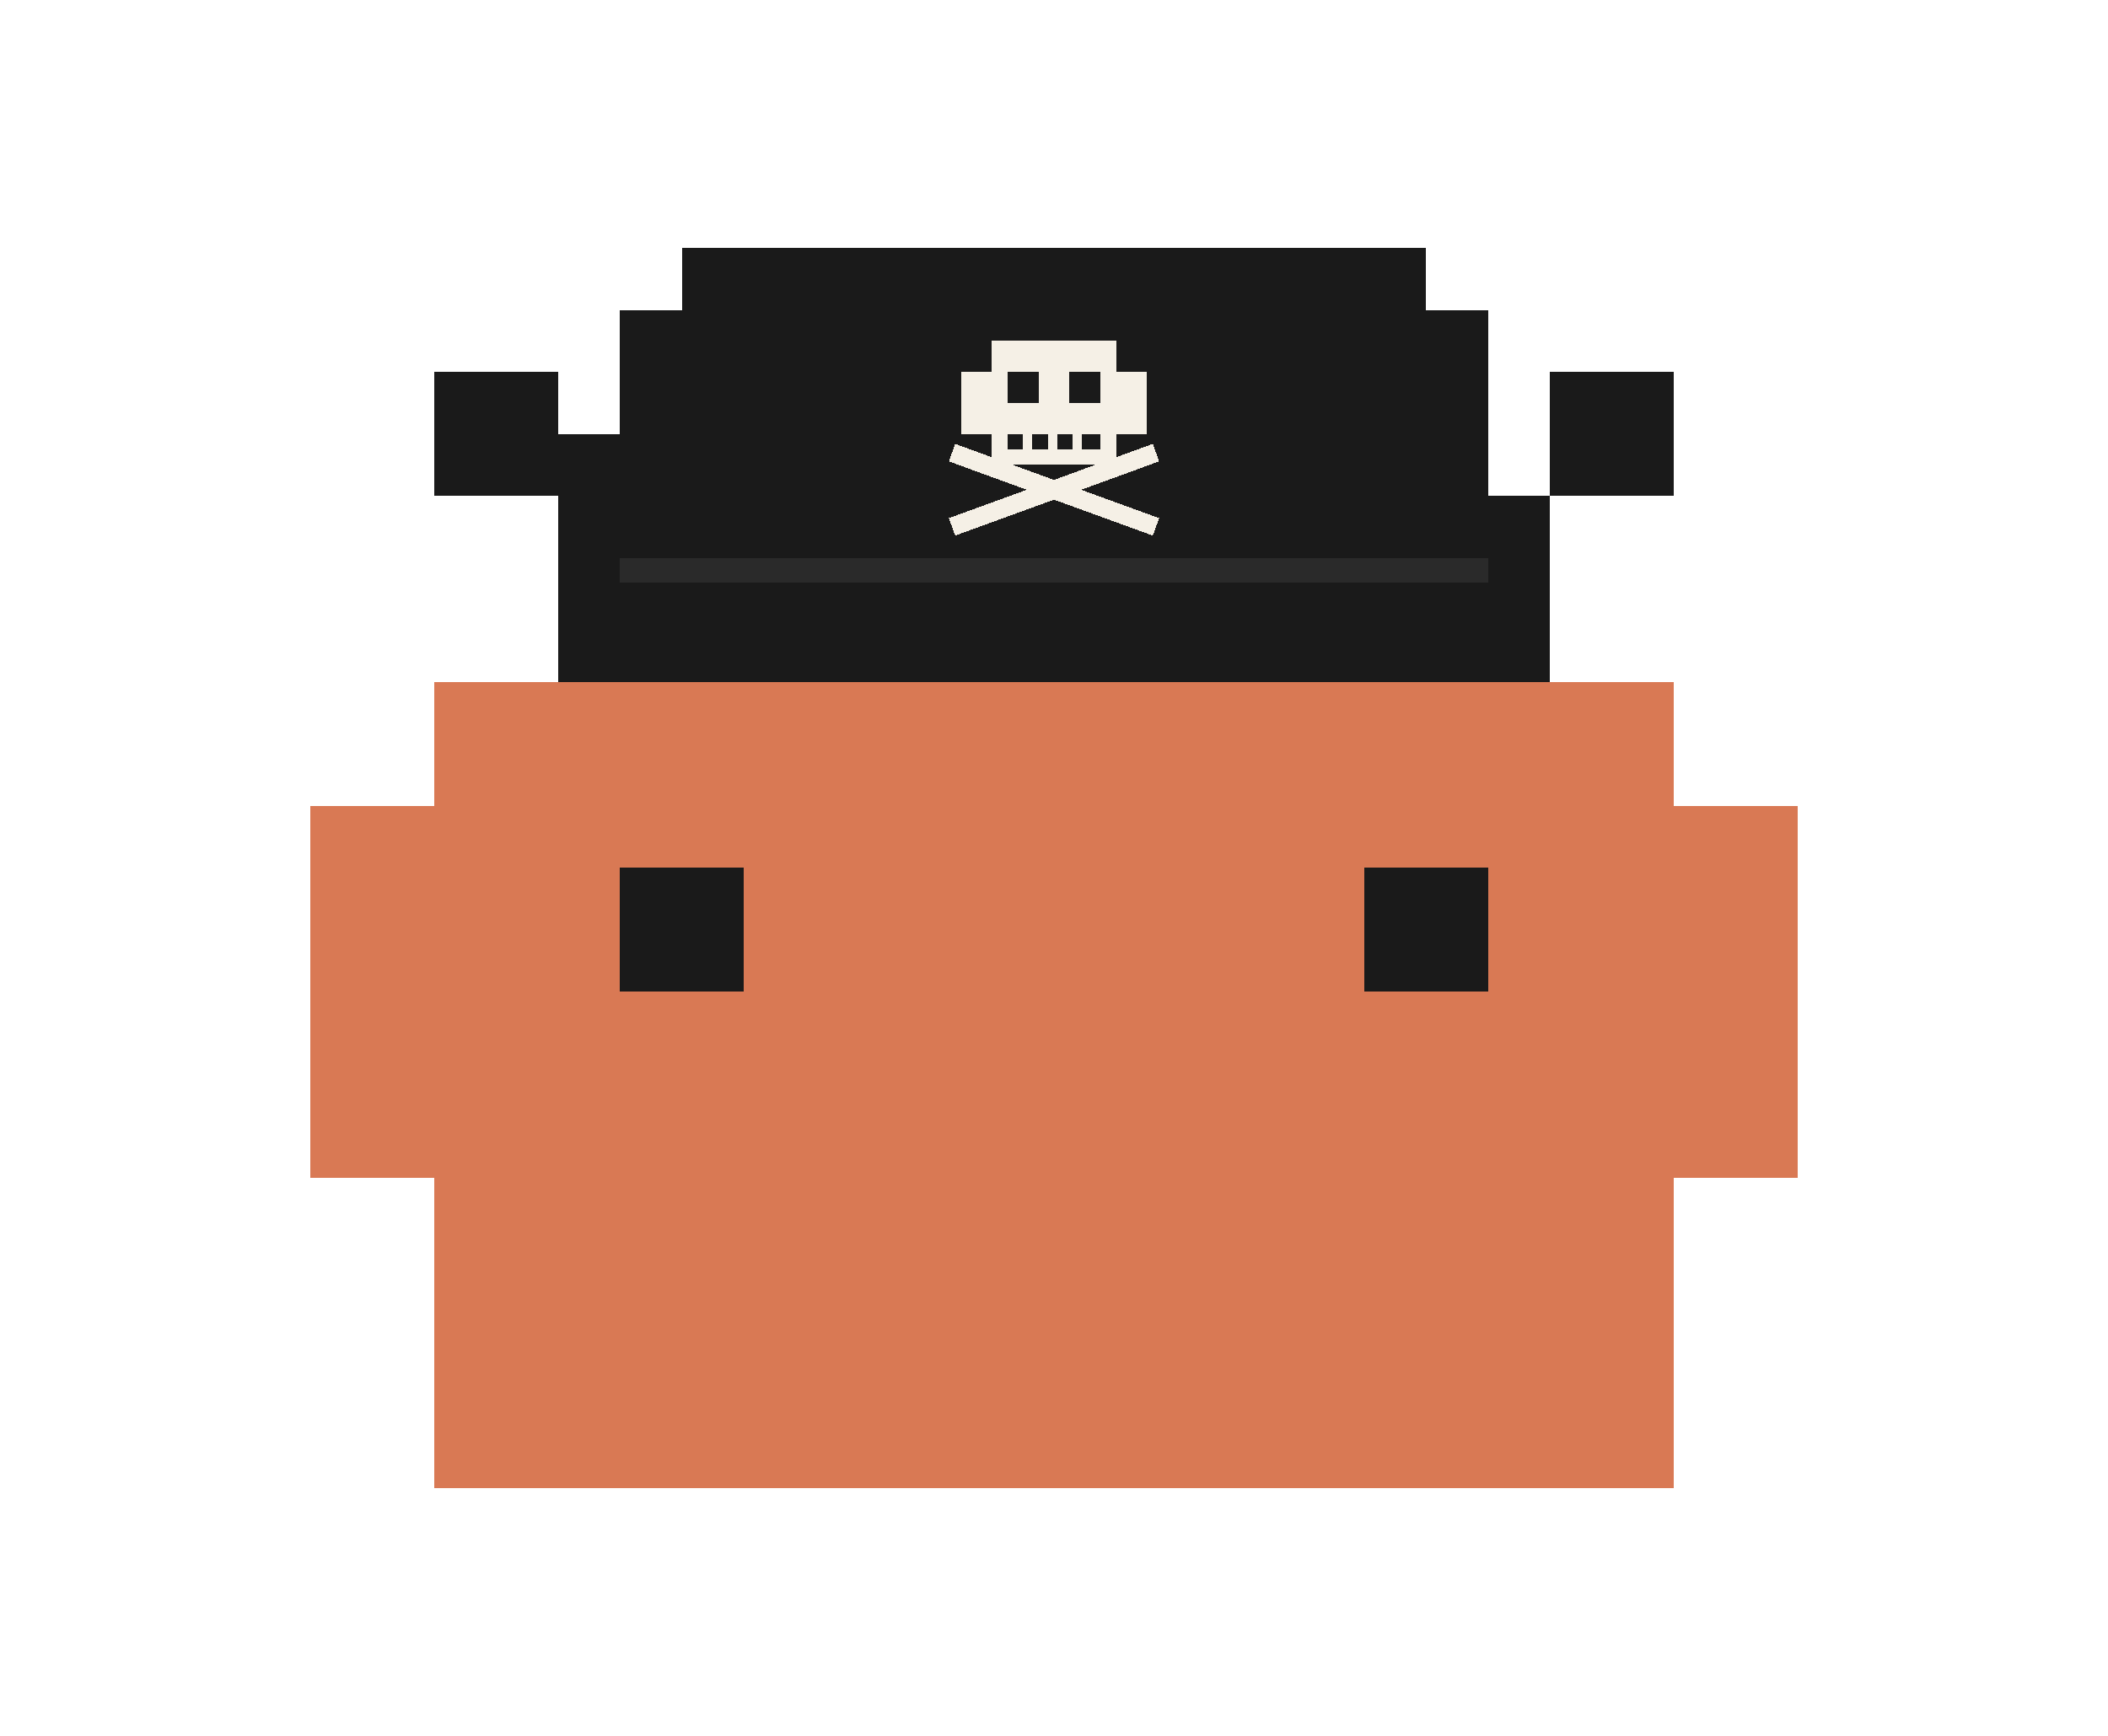
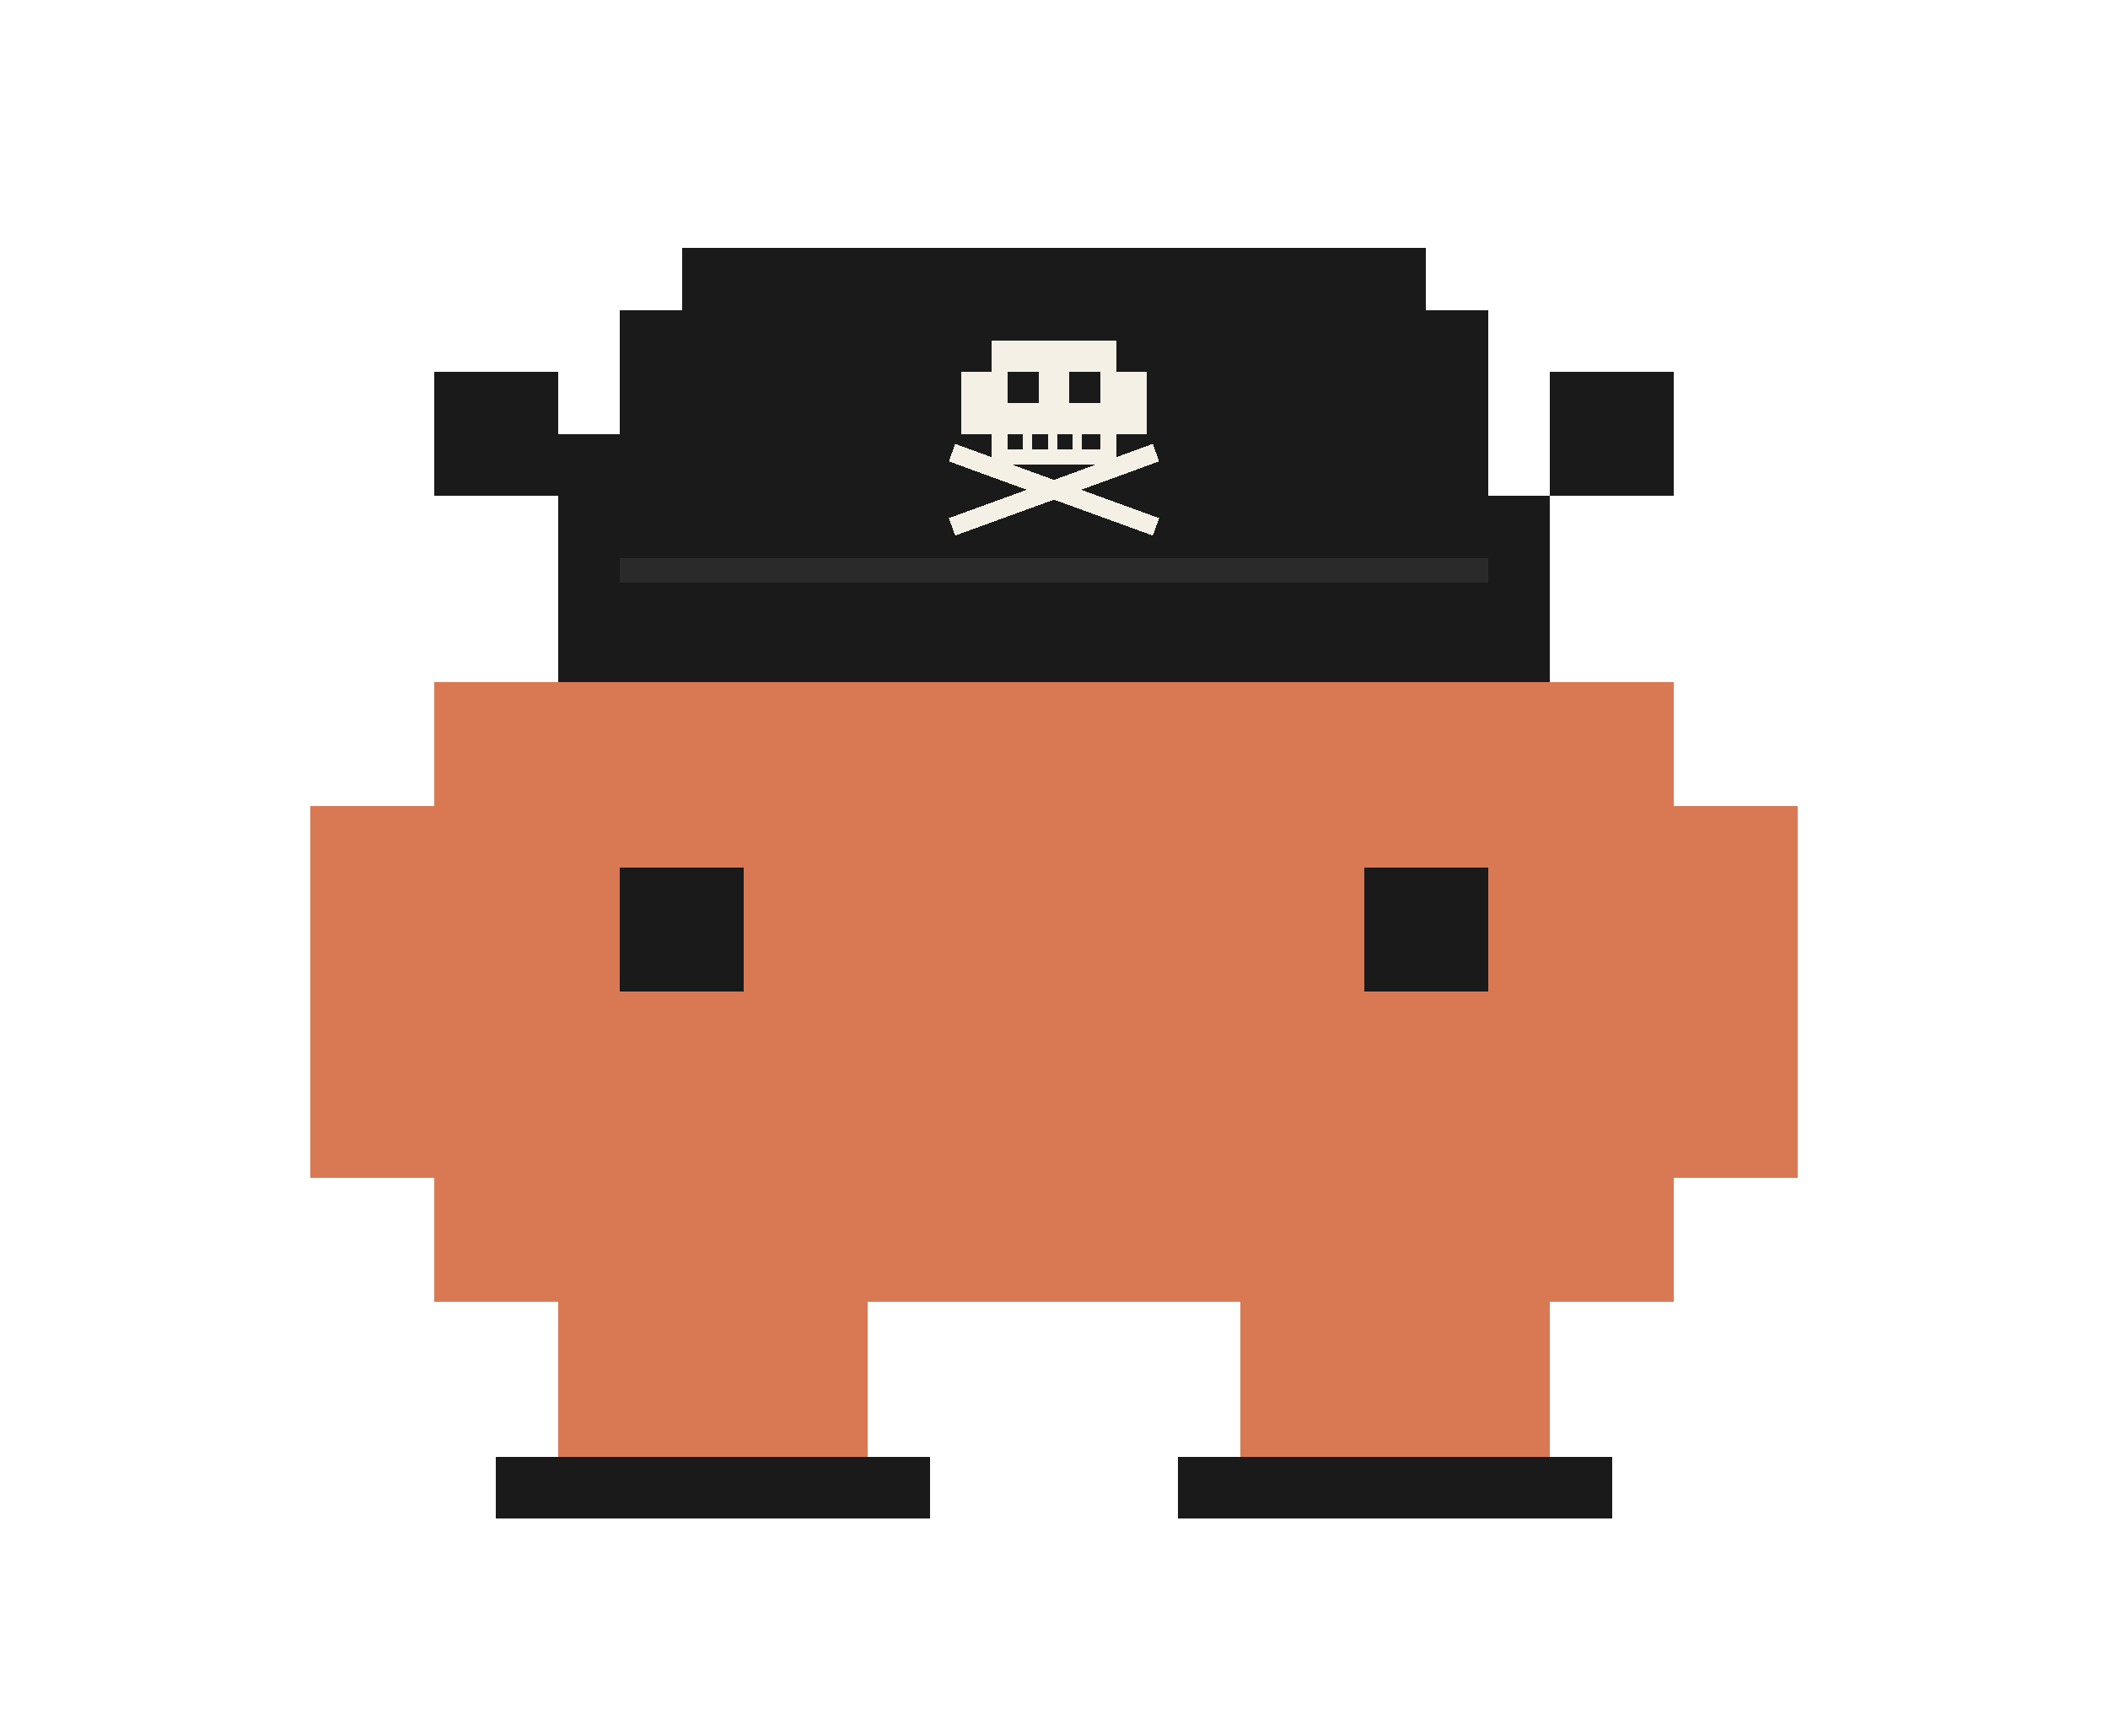
<svg xmlns="http://www.w3.org/2000/svg" width="100%" viewBox="0 0 680 560" role="img" shape-rendering="crispEdges">
  <g style="fill:rgb(0, 0, 0);stroke:none;color:rgb(255, 255, 255);stroke-width:1px;stroke-linecap:butt;stroke-linejoin:miter;opacity:1;font-family:&quot;Anthropic Sans&quot;, -apple-system, &quot;system-ui&quot;, &quot;Segoe UI&quot;, sans-serif;font-size:16px;font-weight:400;text-anchor:start;dominant-baseline:auto">
    <rect x="140" y="120" width="40" height="40" fill="#1a1a1a" style="fill:rgb(26, 26, 26);stroke:none;color:rgb(255, 255, 255);stroke-width:1px;stroke-linecap:butt;stroke-linejoin:miter;opacity:1;font-family:&quot;Anthropic Sans&quot;, -apple-system, &quot;system-ui&quot;, &quot;Segoe UI&quot;, sans-serif;font-size:16px;font-weight:400;text-anchor:start;dominant-baseline:auto" />
    <rect x="180" y="140" width="40" height="20" fill="#1a1a1a" style="fill:rgb(26, 26, 26);stroke:none;color:rgb(255, 255, 255);stroke-width:1px;stroke-linecap:butt;stroke-linejoin:miter;opacity:1;font-family:&quot;Anthropic Sans&quot;, -apple-system, &quot;system-ui&quot;, &quot;Segoe UI&quot;, sans-serif;font-size:16px;font-weight:400;text-anchor:start;dominant-baseline:auto" />
    <rect x="180" y="160" width="320" height="60" fill="#1a1a1a" style="fill:rgb(26, 26, 26);stroke:none;color:rgb(255, 255, 255);stroke-width:1px;stroke-linecap:butt;stroke-linejoin:miter;opacity:1;font-family:&quot;Anthropic Sans&quot;, -apple-system, &quot;system-ui&quot;, &quot;Segoe UI&quot;, sans-serif;font-size:16px;font-weight:400;text-anchor:start;dominant-baseline:auto" />
    <rect x="200" y="100" width="280" height="60" fill="#1a1a1a" style="fill:rgb(26, 26, 26);stroke:none;color:rgb(255, 255, 255);stroke-width:1px;stroke-linecap:butt;stroke-linejoin:miter;opacity:1;font-family:&quot;Anthropic Sans&quot;, -apple-system, &quot;system-ui&quot;, &quot;Segoe UI&quot;, sans-serif;font-size:16px;font-weight:400;text-anchor:start;dominant-baseline:auto" />
    <rect x="220" y="80" width="240" height="20" fill="#1a1a1a" style="fill:rgb(26, 26, 26);stroke:none;color:rgb(255, 255, 255);stroke-width:1px;stroke-linecap:butt;stroke-linejoin:miter;opacity:1;font-family:&quot;Anthropic Sans&quot;, -apple-system, &quot;system-ui&quot;, &quot;Segoe UI&quot;, sans-serif;font-size:16px;font-weight:400;text-anchor:start;dominant-baseline:auto" />
    <rect x="500" y="140" width="40" height="20" fill="#1a1a1a" style="fill:rgb(26, 26, 26);stroke:none;color:rgb(255, 255, 255);stroke-width:1px;stroke-linecap:butt;stroke-linejoin:miter;opacity:1;font-family:&quot;Anthropic Sans&quot;, -apple-system, &quot;system-ui&quot;, &quot;Segoe UI&quot;, sans-serif;font-size:16px;font-weight:400;text-anchor:start;dominant-baseline:auto" />
    <rect x="500" y="120" width="40" height="40" fill="#1a1a1a" style="fill:rgb(26, 26, 26);stroke:none;color:rgb(255, 255, 255);stroke-width:1px;stroke-linecap:butt;stroke-linejoin:miter;opacity:1;font-family:&quot;Anthropic Sans&quot;, -apple-system, &quot;system-ui&quot;, &quot;Segoe UI&quot;, sans-serif;font-size:16px;font-weight:400;text-anchor:start;dominant-baseline:auto" />
    <rect x="200" y="180" width="280" height="8" fill="#2a2a2a" style="fill:rgb(42, 42, 42);stroke:none;color:rgb(255, 255, 255);stroke-width:1px;stroke-linecap:butt;stroke-linejoin:miter;opacity:1;font-family:&quot;Anthropic Sans&quot;, -apple-system, &quot;system-ui&quot;, &quot;Segoe UI&quot;, sans-serif;font-size:16px;font-weight:400;text-anchor:start;dominant-baseline:auto" />
    <rect x="320" y="110" width="40" height="40" fill="#f5f0e6" style="fill:rgb(245, 240, 230);stroke:none;color:rgb(255, 255, 255);stroke-width:1px;stroke-linecap:butt;stroke-linejoin:miter;opacity:1;font-family:&quot;Anthropic Sans&quot;, -apple-system, &quot;system-ui&quot;, &quot;Segoe UI&quot;, sans-serif;font-size:16px;font-weight:400;text-anchor:start;dominant-baseline:auto" />
    <rect x="310" y="120" width="10" height="20" fill="#f5f0e6" style="fill:rgb(245, 240, 230);stroke:none;color:rgb(255, 255, 255);stroke-width:1px;stroke-linecap:butt;stroke-linejoin:miter;opacity:1;font-family:&quot;Anthropic Sans&quot;, -apple-system, &quot;system-ui&quot;, &quot;Segoe UI&quot;, sans-serif;font-size:16px;font-weight:400;text-anchor:start;dominant-baseline:auto" />
    <rect x="360" y="120" width="10" height="20" fill="#f5f0e6" style="fill:rgb(245, 240, 230);stroke:none;color:rgb(255, 255, 255);stroke-width:1px;stroke-linecap:butt;stroke-linejoin:miter;opacity:1;font-family:&quot;Anthropic Sans&quot;, -apple-system, &quot;system-ui&quot;, &quot;Segoe UI&quot;, sans-serif;font-size:16px;font-weight:400;text-anchor:start;dominant-baseline:auto" />
    <rect x="325" y="120" width="10" height="10" fill="#1a1a1a" style="fill:rgb(26, 26, 26);stroke:none;color:rgb(255, 255, 255);stroke-width:1px;stroke-linecap:butt;stroke-linejoin:miter;opacity:1;font-family:&quot;Anthropic Sans&quot;, -apple-system, &quot;system-ui&quot;, &quot;Segoe UI&quot;, sans-serif;font-size:16px;font-weight:400;text-anchor:start;dominant-baseline:auto" />
    <rect x="345" y="120" width="10" height="10" fill="#1a1a1a" style="fill:rgb(26, 26, 26);stroke:none;color:rgb(255, 255, 255);stroke-width:1px;stroke-linecap:butt;stroke-linejoin:miter;opacity:1;font-family:&quot;Anthropic Sans&quot;, -apple-system, &quot;system-ui&quot;, &quot;Segoe UI&quot;, sans-serif;font-size:16px;font-weight:400;text-anchor:start;dominant-baseline:auto" />
    <rect x="325" y="140" width="30" height="5" fill="#1a1a1a" style="fill:rgb(26, 26, 26);stroke:none;color:rgb(255, 255, 255);stroke-width:1px;stroke-linecap:butt;stroke-linejoin:miter;opacity:1;font-family:&quot;Anthropic Sans&quot;, -apple-system, &quot;system-ui&quot;, &quot;Segoe UI&quot;, sans-serif;font-size:16px;font-weight:400;text-anchor:start;dominant-baseline:auto" />
    <rect x="330" y="140" width="3" height="8" fill="#f5f0e6" style="fill:rgb(245, 240, 230);stroke:none;color:rgb(255, 255, 255);stroke-width:1px;stroke-linecap:butt;stroke-linejoin:miter;opacity:1;font-family:&quot;Anthropic Sans&quot;, -apple-system, &quot;system-ui&quot;, &quot;Segoe UI&quot;, sans-serif;font-size:16px;font-weight:400;text-anchor:start;dominant-baseline:auto" />
    <rect x="338" y="140" width="3" height="8" fill="#f5f0e6" style="fill:rgb(245, 240, 230);stroke:none;color:rgb(255, 255, 255);stroke-width:1px;stroke-linecap:butt;stroke-linejoin:miter;opacity:1;font-family:&quot;Anthropic Sans&quot;, -apple-system, &quot;system-ui&quot;, &quot;Segoe UI&quot;, sans-serif;font-size:16px;font-weight:400;text-anchor:start;dominant-baseline:auto" />
    <rect x="346" y="140" width="3" height="8" fill="#f5f0e6" style="fill:rgb(245, 240, 230);stroke:none;color:rgb(255, 255, 255);stroke-width:1px;stroke-linecap:butt;stroke-linejoin:miter;opacity:1;font-family:&quot;Anthropic Sans&quot;, -apple-system, &quot;system-ui&quot;, &quot;Segoe UI&quot;, sans-serif;font-size:16px;font-weight:400;text-anchor:start;dominant-baseline:auto" />
    <rect x="305" y="155" width="70" height="6" fill="#f5f0e6" transform="rotate(20 340 158)" style="fill:rgb(245, 240, 230);stroke:none;color:rgb(255, 255, 255);stroke-width:1px;stroke-linecap:butt;stroke-linejoin:miter;opacity:1;font-family:&quot;Anthropic Sans&quot;, -apple-system, &quot;system-ui&quot;, &quot;Segoe UI&quot;, sans-serif;font-size:16px;font-weight:400;text-anchor:start;dominant-baseline:auto" />
    <rect x="305" y="155" width="70" height="6" fill="#f5f0e6" transform="rotate(-20 340 158)" style="fill:rgb(245, 240, 230);stroke:none;color:rgb(255, 255, 255);stroke-width:1px;stroke-linecap:butt;stroke-linejoin:miter;opacity:1;font-family:&quot;Anthropic Sans&quot;, -apple-system, &quot;system-ui&quot;, &quot;Segoe UI&quot;, sans-serif;font-size:16px;font-weight:400;text-anchor:start;dominant-baseline:auto" />
-     <rect x="140" y="220" width="400" height="260" fill="#d97954" style="fill:rgb(217, 121, 84);stroke:none;color:rgb(255, 255, 255);stroke-width:1px;stroke-linecap:butt;stroke-linejoin:miter;opacity:1;font-family:&quot;Anthropic Sans&quot;, -apple-system, &quot;system-ui&quot;, &quot;Segoe UI&quot;, sans-serif;font-size:16px;font-weight:400;text-anchor:start;dominant-baseline:auto" />
+     <rect x="140" y="220" width="400" height="200" fill="#d97954" />
    <rect x="100" y="260" width="40" height="120" fill="#d97954" style="fill:rgb(217, 121, 84);stroke:none;color:rgb(255, 255, 255);stroke-width:1px;stroke-linecap:butt;stroke-linejoin:miter;opacity:1;font-family:&quot;Anthropic Sans&quot;, -apple-system, &quot;system-ui&quot;, &quot;Segoe UI&quot;, sans-serif;font-size:16px;font-weight:400;text-anchor:start;dominant-baseline:auto" />
    <rect x="540" y="260" width="40" height="120" fill="#d97954" style="fill:rgb(217, 121, 84);stroke:none;color:rgb(255, 255, 255);stroke-width:1px;stroke-linecap:butt;stroke-linejoin:miter;opacity:1;font-family:&quot;Anthropic Sans&quot;, -apple-system, &quot;system-ui&quot;, &quot;Segoe UI&quot;, sans-serif;font-size:16px;font-weight:400;text-anchor:start;dominant-baseline:auto" />
    <rect x="200" y="280" width="40" height="40" fill="#1a1a1a" style="fill:rgb(26, 26, 26);stroke:none;color:rgb(255, 255, 255);stroke-width:1px;stroke-linecap:butt;stroke-linejoin:miter;opacity:1;font-family:&quot;Anthropic Sans&quot;, -apple-system, &quot;system-ui&quot;, &quot;Segoe UI&quot;, sans-serif;font-size:16px;font-weight:400;text-anchor:start;dominant-baseline:auto" />
    <rect x="440" y="280" width="40" height="40" fill="#1a1a1a" style="fill:rgb(26, 26, 26);stroke:none;color:rgb(255, 255, 255);stroke-width:1px;stroke-linecap:butt;stroke-linejoin:miter;opacity:1;font-family:&quot;Anthropic Sans&quot;, -apple-system, &quot;system-ui&quot;, &quot;Segoe UI&quot;, sans-serif;font-size:16px;font-weight:400;text-anchor:start;dominant-baseline:auto" />
+     <rect x="180" y="420" width="100" height="60" fill="#d97954" />
+     <rect x="400" y="420" width="100" height="60" fill="#d97954" />
+     <rect x="160" y="470" width="140" height="20" fill="#1a1a1a" />
+     <rect x="380" y="470" width="140" height="20" fill="#1a1a1a" />
  </g>
</svg>
